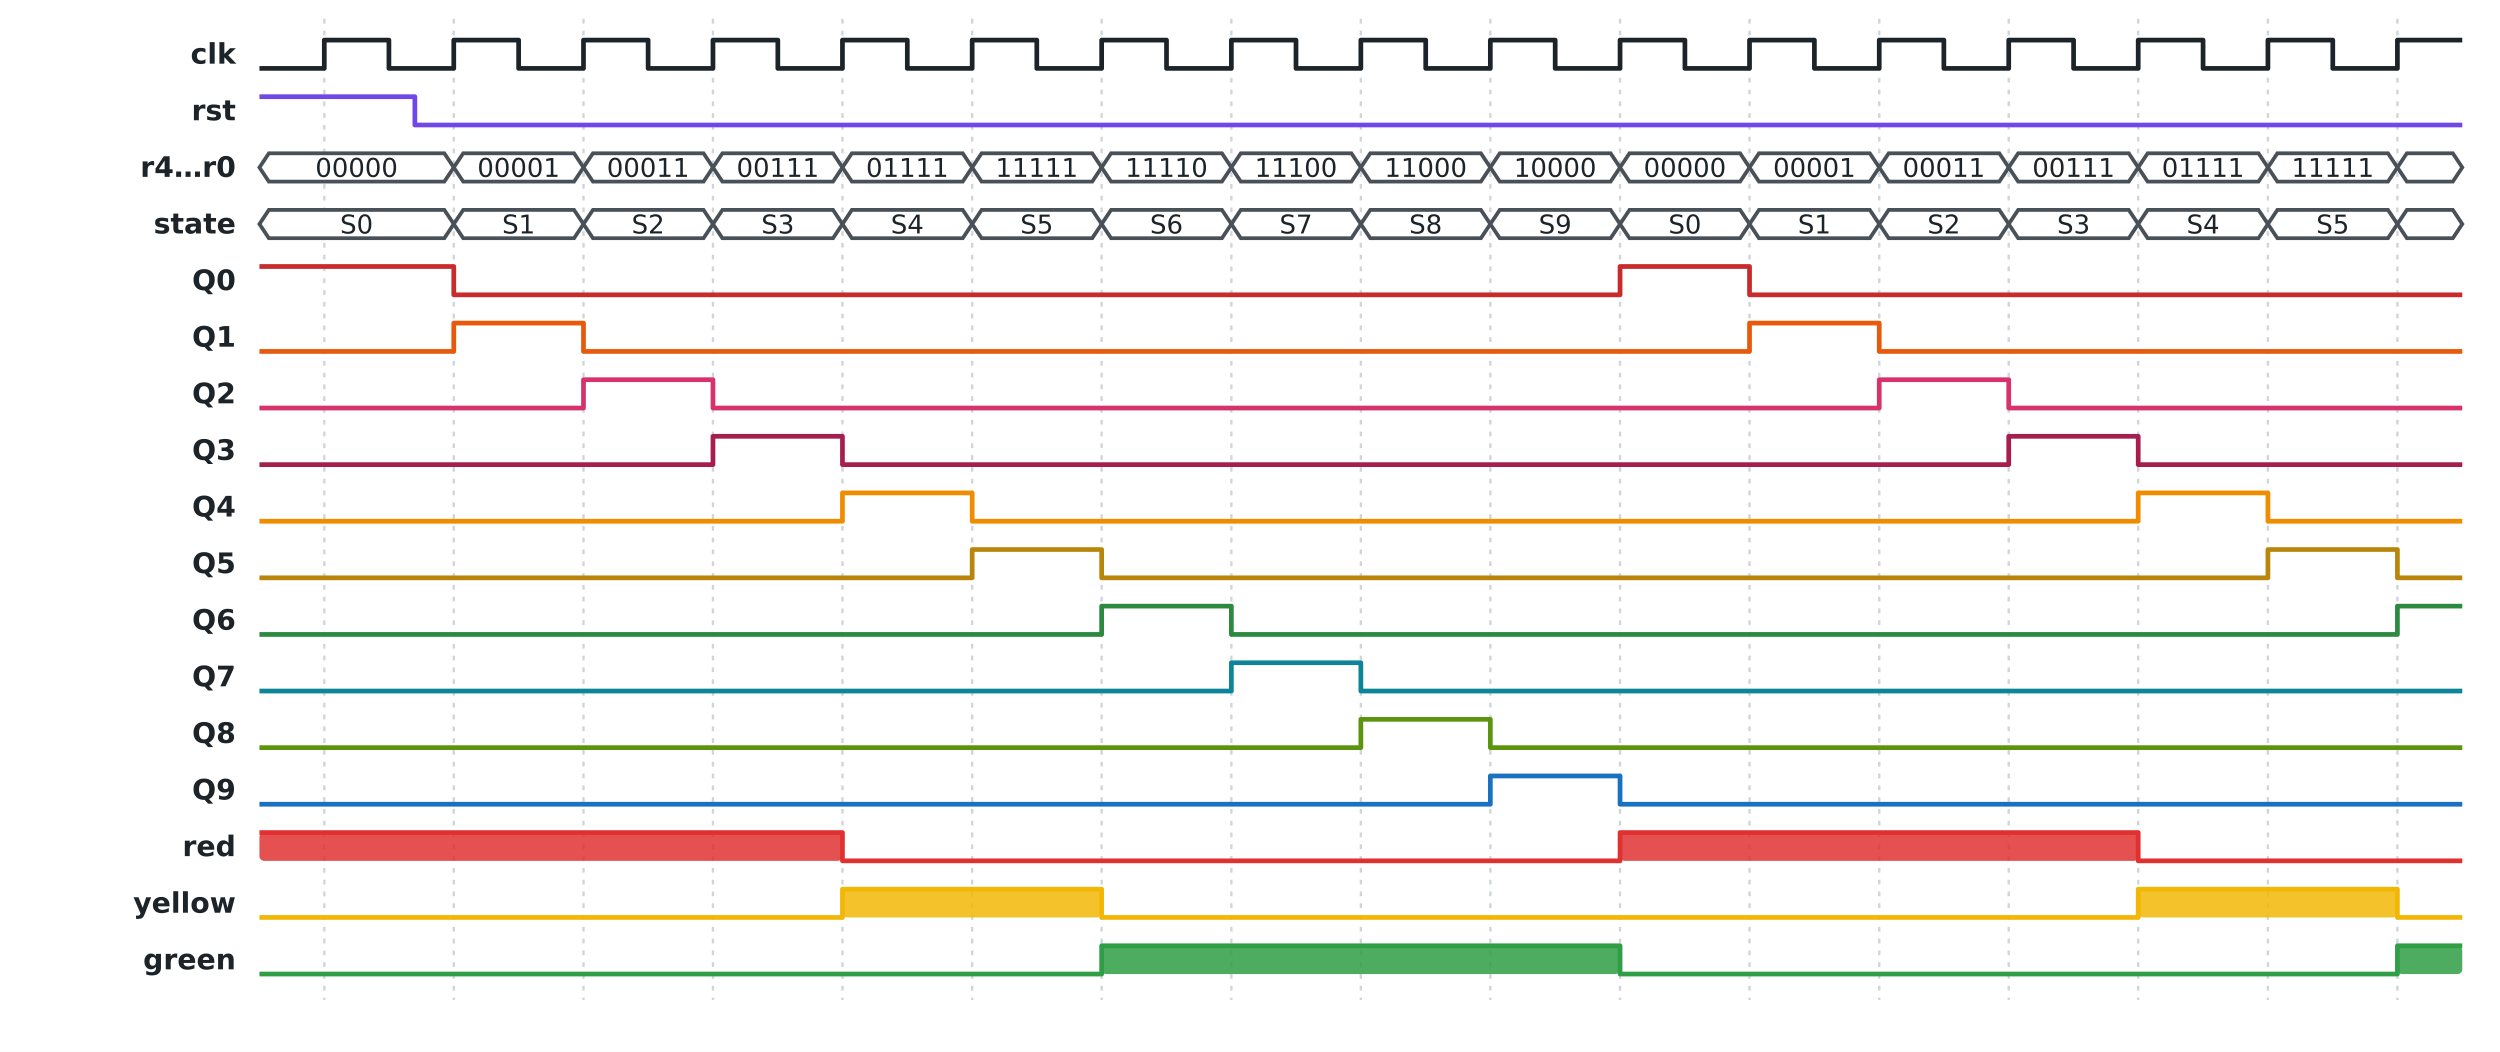
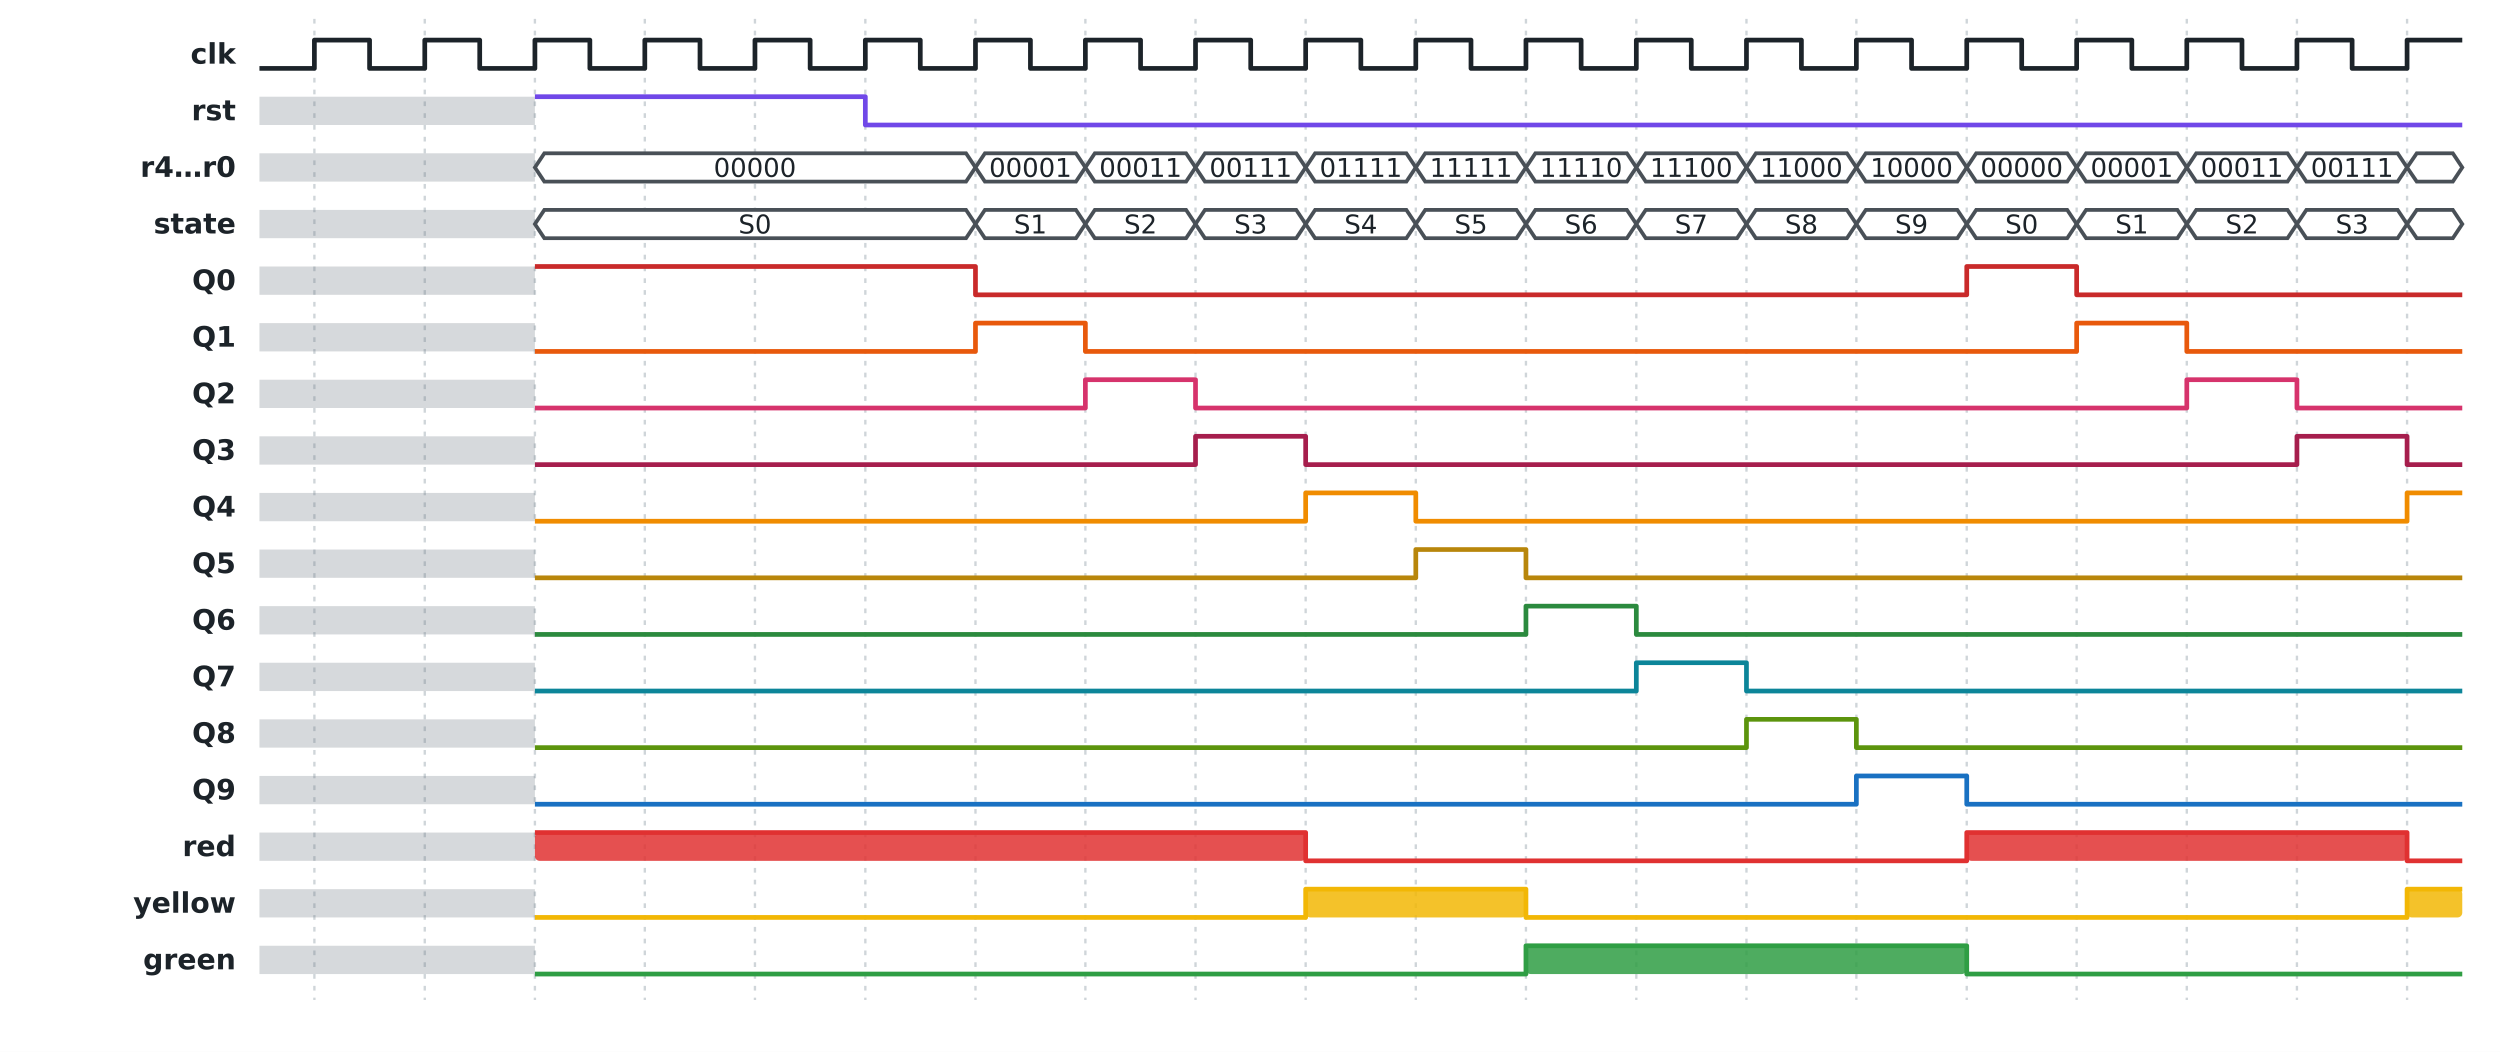
<svg xmlns="http://www.w3.org/2000/svg" class="wave" viewBox="0 0 1060 446" width="1060" height="446" role="img" aria-label="Waveforms of the traffic light from the simulation">
  <style>svg{font-family:"DejaVu Sans",Arial,sans-serif}
.fig-wrap{overflow-x:auto;border:1px solid #cfd5d9;border-radius:10px;background:#ffffff;margin:14px 0 6px;
padding:8px}
svg.arb{display:block;width:100%;min-width:900px;height:auto}
svg.arb text{font-family:"DejaVu Sans",Arial,sans-serif}
.s-gate,.s-chip{fill:#ffffff;stroke:#1c2329;stroke-width:1.6}
.s-chip{stroke-width:1.8}.s-notch{fill:#ffffff;stroke:#1c2329;stroke-width:1.4}
.s-line{stroke:#1c2329;stroke-width:1.4;fill:none}
.s-w{fill:none;stroke-width:2.4;stroke-linejoin:round;stroke-linecap:round}
.s-pow{stroke:#1c2329;stroke-width:1.5;fill:none}.s-vdd{stroke:#e03131;stroke-width:1.8;fill:none}
.s-led{fill:#ffffff;stroke:#1c2329;stroke-width:1.4}
.s-cloud{fill:#e5f2ec;stroke:#0b6e4f;stroke-width:1.2;stroke-dasharray:6 5;opacity:.85}
.s-cloud2{fill:#fdf1e3;stroke:#9a4d00;stroke-width:1.2;stroke-dasharray:6 5;opacity:.85}
.s-cap{fill:#5d6872;font-size:10.5px;letter-spacing:.08em;font-weight:700}
.s-tag{fill:#1c2329;font-size:12px;font-weight:700}.s-tag2{fill:#1c2329;font-size:8.5px;font-weight:700}
.s-sub{fill:#5d6872;font-size:10.5px}.s-io{fill:#1c2329;font-size:12.5px;font-weight:600}
.s-pin{fill:#1c2329;font-size:11px;font-weight:600}.s-pin2{fill:#1c2329;font-size:8px}
.s-pn{fill:#5d6872;font-size:8px}.s-chipname{fill:#1c2329;font-size:12px;font-weight:700}
.s-mod{fill:#f0f2f1;stroke:#cfd5d9;stroke-width:1.2}.s-modt{fill:#1c2329;font-size:8.5px;font-weight:600}
.ol{text-decoration:overline}
.legend{display:flex;flex-wrap:wrap;gap:4px 16px;font-size:13px;margin:8px 0 4px}
.legend&gt;span{display:inline-flex;align-items:center;gap:5px}
.sw{display:inline-block;width:14px;height:6px;border-radius:3px;margin-right:6px;vertical-align:middle}
.legend .sw{margin-right:0}
table.wires td{padding:4px 10px}table.wires tr.grp td{background:#f0f2f1}
table.wires tr.done td{opacity:.45}
.wchk{width:16px;height:16px;margin:0;accent-color:#0b6e4f}
ol.steps li{margin:6px 0}
pre.code{background:#eef1f3;border-radius:10px;padding:14px 16px;overflow-x:auto;font-size:13.5px;line-height:1.45}
.eq{font-family:ui-monospace,SFMono-Regular,Menlo,Consolas,monospace;font-size:14px;background:#eef1f3;
padding:10px 14px;border-radius:8px;display:block;line-height:1.7;overflow-x:auto}
@media print{.fig-wrap{overflow:visible}svg.arb{min-width:0}}

svg .s-pn2{fill:#5d6872;font-size:10px}
svg .s-pinname{font-size:12px;font-weight:700}
svg .s-statek{fill:#1c2329;font-size:14px;font-weight:700}
svg .s-arrow{fill:#1c2329}
svg.wave text{font-family:"DejaVu Sans",Arial,sans-serif}
.w-edge{stroke:#cfd5d9;stroke-width:1;stroke-dasharray:2 3}
.w-lab{fill:#1c2329;font-size:12px;font-weight:600}
.w-line{fill:none;stroke-width:2;stroke-linejoin:round}
.w-bus{fill:#ffffff;stroke-width:1.6}
.w-val{fill:#1c2329;font-size:11px;font-family:ui-monospace,SFMono-Regular,Menlo,Consolas,monospace}
.w-x{fill:#5d6872;opacity:.25}
.w-note{fill:#5d6872;font-size:11px}
</style>
  <rect x="0" y="0" width="1060" height="446" fill="#ffffff" />
-   <line class="w-edge" x1="137.5" x2="137.5" y1="8" y2="424" />
-   <line class="w-edge" x1="192.4" x2="192.4" y1="8" y2="424" />
-   <line class="w-edge" x1="247.4" x2="247.4" y1="8" y2="424" />
-   <line class="w-edge" x1="302.3" x2="302.3" y1="8" y2="424" />
-   <line class="w-edge" x1="357.2" x2="357.2" y1="8" y2="424" />
-   <line class="w-edge" x1="412.2" x2="412.2" y1="8" y2="424" />
-   <line class="w-edge" x1="467.1" x2="467.1" y1="8" y2="424" />
-   <line class="w-edge" x1="522.1" x2="522.1" y1="8" y2="424" />
-   <line class="w-edge" x1="577.0" x2="577.0" y1="8" y2="424" />
-   <line class="w-edge" x1="631.9" x2="631.9" y1="8" y2="424" />
-   <line class="w-edge" x1="686.9" x2="686.9" y1="8" y2="424" />
-   <line class="w-edge" x1="741.8" x2="741.8" y1="8" y2="424" />
-   <line class="w-edge" x1="796.8" x2="796.8" y1="8" y2="424" />
-   <line class="w-edge" x1="851.7" x2="851.7" y1="8" y2="424" />
-   <line class="w-edge" x1="906.6" x2="906.6" y1="8" y2="424" />
-   <line class="w-edge" x1="961.6" x2="961.6" y1="8" y2="424" />
-   <line class="w-edge" x1="1016.5" x2="1016.5" y1="8" y2="424" />
+   <line class="w-edge" x1="133.3" x2="133.3" y1="8" y2="424" />
+   <line class="w-edge" x1="180.1" x2="180.1" y1="8" y2="424" />
+   <line class="w-edge" x1="226.8" x2="226.8" y1="8" y2="424" />
+   <line class="w-edge" x1="273.4" x2="273.4" y1="8" y2="424" />
+   <line class="w-edge" x1="320.1" x2="320.1" y1="8" y2="424" />
+   <line class="w-edge" x1="366.9" x2="366.9" y1="8" y2="424" />
+   <line class="w-edge" x1="413.6" x2="413.6" y1="8" y2="424" />
+   <line class="w-edge" x1="460.2" x2="460.2" y1="8" y2="424" />
+   <line class="w-edge" x1="506.9" x2="506.9" y1="8" y2="424" />
+   <line class="w-edge" x1="553.6" x2="553.6" y1="8" y2="424" />
+   <line class="w-edge" x1="600.3" x2="600.3" y1="8" y2="424" />
+   <line class="w-edge" x1="647.0" x2="647.0" y1="8" y2="424" />
+   <line class="w-edge" x1="693.8" x2="693.8" y1="8" y2="424" />
+   <line class="w-edge" x1="740.5" x2="740.5" y1="8" y2="424" />
+   <line class="w-edge" x1="787.1" x2="787.1" y1="8" y2="424" />
+   <line class="w-edge" x1="833.9" x2="833.9" y1="8" y2="424" />
+   <line class="w-edge" x1="880.5" x2="880.5" y1="8" y2="424" />
+   <line class="w-edge" x1="927.2" x2="927.2" y1="8" y2="424" />
+   <line class="w-edge" x1="973.9" x2="973.9" y1="8" y2="424" />
+   <line class="w-edge" x1="1020.6" x2="1020.6" y1="8" y2="424" />
  <text class="w-lab" x="100" y="27.0" text-anchor="end">clk</text>
-   <path class="w-line" style="stroke:#1c2329" d="M110.0,29 L137.5,29 L137.5,17 L164.9,17 L164.9,29 L192.4,29 L192.4,17 L219.9,17 L219.9,29 L247.4,29 L247.4,17 L274.8,17 L274.8,29 L302.3,29 L302.3,17 L329.8,17 L329.8,29 L357.2,29 L357.2,17 L384.7,17 L384.7,29 L412.2,29 L412.2,17 L439.6,17 L439.6,29 L467.1,29 L467.1,17 L494.6,17 L494.6,29 L522.1,29 L522.1,17 L549.5,17 L549.5,29 L577.0,29 L577.0,17 L604.5,17 L604.5,29 L631.9,29 L631.9,17 L659.4,17 L659.4,29 L686.9,29 L686.9,17 L714.4,17 L714.4,29 L741.8,29 L741.8,17 L769.3,17 L769.3,29 L796.8,29 L796.8,17 L824.2,17 L824.2,29 L851.7,29 L851.7,17 L879.2,17 L879.2,29 L906.6,29 L906.6,17 L934.1,17 L934.1,29 L961.6,29 L961.6,17 L989.1,17 L989.1,29 L1016.5,29 L1016.5,17 L1044.0,17" />
+   <path class="w-line" style="stroke:#1c2329" d="M110.0,29 L133.3,29 L133.3,17 L156.7,17 L156.7,29 L180.1,29 L180.1,17 L203.4,17 L203.4,29 L226.8,29 L226.8,17 L250.1,17 L250.1,29 L273.4,29 L273.4,17 L296.8,17 L296.8,29 L320.1,29 L320.1,17 L343.5,17 L343.5,29 L366.9,29 L366.9,17 L390.2,17 L390.2,29 L413.6,29 L413.6,17 L436.9,17 L436.9,29 L460.2,29 L460.2,17 L483.6,17 L483.6,29 L506.9,29 L506.9,17 L530.3,17 L530.3,29 L553.6,29 L553.6,17 L577.0,17 L577.0,29 L600.3,29 L600.3,17 L623.7,17 L623.7,29 L647.0,29 L647.0,17 L670.4,17 L670.4,29 L693.8,29 L693.8,17 L717.1,17 L717.1,29 L740.5,29 L740.5,17 L763.8,17 L763.8,29 L787.1,29 L787.1,17 L810.5,17 L810.5,29 L833.9,29 L833.9,17 L857.2,17 L857.2,29 L880.5,29 L880.5,17 L903.9,17 L903.9,29 L927.2,29 L927.2,17 L950.6,17 L950.6,29 L973.9,29 L973.9,17 L997.3,17 L997.3,29 L1020.6,29 L1020.6,17 L1044.0,17" />
  <text class="w-lab" x="100" y="51.0" text-anchor="end">rst</text>
-   <path class="w-line" style="stroke:#7048e8" d="M110.0,41 L175.9,41 L175.9,53 L1044.0,53" />
+   <rect class="w-x" x="110.0" y="41" width="116.8" height="12" />
+   <path class="w-line" style="stroke:#7048e8" d="M226.8,41 L366.9,41 L366.9,53 L1044.0,53" />
  <text class="w-lab" x="100" y="75.0" text-anchor="end">r4…r0</text>
-   <path class="w-bus" style="stroke:#495057" d="M110.0,71.0 L114.0,65 L188.4,65 L192.4,71.0 L188.4,77 L114.0,77 Z" />
-   <text class="w-val" x="151.2" y="75.0" text-anchor="middle">00000</text>
-   <path class="w-bus" style="stroke:#495057" d="M192.4,71.0 L196.4,65 L243.4,65 L247.4,71.0 L243.4,77 L196.4,77 Z" />
-   <text class="w-val" x="219.9" y="75.0" text-anchor="middle">00001</text>
-   <path class="w-bus" style="stroke:#495057" d="M247.4,71.0 L251.4,65 L298.3,65 L302.3,71.0 L298.3,77 L251.4,77 Z" />
-   <text class="w-val" x="274.8" y="75.0" text-anchor="middle">00011</text>
-   <path class="w-bus" style="stroke:#495057" d="M302.3,71.0 L306.3,65 L353.2,65 L357.2,71.0 L353.2,77 L306.3,77 Z" />
-   <text class="w-val" x="329.8" y="75.0" text-anchor="middle">00111</text>
-   <path class="w-bus" style="stroke:#495057" d="M357.2,71.0 L361.2,65 L408.2,65 L412.2,71.0 L408.2,77 L361.2,77 Z" />
-   <text class="w-val" x="384.7" y="75.0" text-anchor="middle">01111</text>
-   <path class="w-bus" style="stroke:#495057" d="M412.2,71.0 L416.2,65 L463.1,65 L467.1,71.0 L463.1,77 L416.2,77 Z" />
-   <text class="w-val" x="439.6" y="75.0" text-anchor="middle">11111</text>
-   <path class="w-bus" style="stroke:#495057" d="M467.1,71.0 L471.1,65 L518.1,65 L522.1,71.0 L518.1,77 L471.1,77 Z" />
-   <text class="w-val" x="494.6" y="75.0" text-anchor="middle">11110</text>
-   <path class="w-bus" style="stroke:#495057" d="M522.1,71.0 L526.1,65 L573.0,65 L577.0,71.0 L573.0,77 L526.1,77 Z" />
-   <text class="w-val" x="549.5" y="75.0" text-anchor="middle">11100</text>
-   <path class="w-bus" style="stroke:#495057" d="M577.0,71.0 L581.0,65 L627.9,65 L631.9,71.0 L627.9,77 L581.0,77 Z" />
-   <text class="w-val" x="604.5" y="75.0" text-anchor="middle">11000</text>
-   <path class="w-bus" style="stroke:#495057" d="M631.9,71.0 L635.9,65 L682.9,65 L686.9,71.0 L682.9,77 L635.9,77 Z" />
-   <text class="w-val" x="659.4" y="75.0" text-anchor="middle">10000</text>
-   <path class="w-bus" style="stroke:#495057" d="M686.9,71.0 L690.9,65 L737.8,65 L741.8,71.0 L737.8,77 L690.9,77 Z" />
-   <text class="w-val" x="714.4" y="75.0" text-anchor="middle">00000</text>
-   <path class="w-bus" style="stroke:#495057" d="M741.8,71.0 L745.8,65 L792.8,65 L796.8,71.0 L792.8,77 L745.8,77 Z" />
-   <text class="w-val" x="769.3" y="75.0" text-anchor="middle">00001</text>
-   <path class="w-bus" style="stroke:#495057" d="M796.8,71.0 L800.8,65 L847.7,65 L851.7,71.0 L847.7,77 L800.8,77 Z" />
-   <text class="w-val" x="824.2" y="75.0" text-anchor="middle">00011</text>
-   <path class="w-bus" style="stroke:#495057" d="M851.7,71.0 L855.7,65 L902.6,65 L906.6,71.0 L902.6,77 L855.7,77 Z" />
-   <text class="w-val" x="879.2" y="75.0" text-anchor="middle">00111</text>
-   <path class="w-bus" style="stroke:#495057" d="M906.6,71.0 L910.6,65 L957.6,65 L961.6,71.0 L957.6,77 L910.6,77 Z" />
-   <text class="w-val" x="934.1" y="75.0" text-anchor="middle">01111</text>
-   <path class="w-bus" style="stroke:#495057" d="M961.6,71.0 L965.6,65 L1012.5,65 L1016.5,71.0 L1012.5,77 L965.6,77 Z" />
-   <text class="w-val" x="989.1" y="75.0" text-anchor="middle">11111</text>
-   <path class="w-bus" style="stroke:#495057" d="M1016.5,71.0 L1020.5,65 L1040.0,65 L1044.0,71.0 L1040.0,77 L1020.5,77 Z" />
+   <rect class="w-x" x="110.0" y="65" width="116.8" height="12" />
+   <path class="w-bus" style="stroke:#495057" d="M226.8,71.0 L230.8,65 L409.6,65 L413.6,71.0 L409.6,77 L230.8,77 Z" />
+   <text class="w-val" x="320.1" y="75.0" text-anchor="middle">00000</text>
+   <path class="w-bus" style="stroke:#495057" d="M413.6,71.0 L417.6,65 L456.2,65 L460.2,71.0 L456.2,77 L417.6,77 Z" />
+   <text class="w-val" x="436.9" y="75.0" text-anchor="middle">00001</text>
+   <path class="w-bus" style="stroke:#495057" d="M460.2,71.0 L464.2,65 L502.9,65 L506.9,71.0 L502.9,77 L464.2,77 Z" />
+   <text class="w-val" x="483.6" y="75.0" text-anchor="middle">00011</text>
+   <path class="w-bus" style="stroke:#495057" d="M506.9,71.0 L510.9,65 L549.6,65 L553.6,71.0 L549.6,77 L510.9,77 Z" />
+   <text class="w-val" x="530.3" y="75.0" text-anchor="middle">00111</text>
+   <path class="w-bus" style="stroke:#495057" d="M553.6,71.0 L557.6,65 L596.3,65 L600.3,71.0 L596.3,77 L557.6,77 Z" />
+   <text class="w-val" x="577.0" y="75.0" text-anchor="middle">01111</text>
+   <path class="w-bus" style="stroke:#495057" d="M600.3,71.0 L604.3,65 L643.0,65 L647.0,71.0 L643.0,77 L604.3,77 Z" />
+   <text class="w-val" x="623.7" y="75.0" text-anchor="middle">11111</text>
+   <path class="w-bus" style="stroke:#495057" d="M647.0,71.0 L651.0,65 L689.8,65 L693.8,71.0 L689.8,77 L651.0,77 Z" />
+   <text class="w-val" x="670.4" y="75.0" text-anchor="middle">11110</text>
+   <path class="w-bus" style="stroke:#495057" d="M693.8,71.0 L697.8,65 L736.5,65 L740.5,71.0 L736.5,77 L697.8,77 Z" />
+   <text class="w-val" x="717.1" y="75.0" text-anchor="middle">11100</text>
+   <path class="w-bus" style="stroke:#495057" d="M740.5,71.0 L744.5,65 L783.1,65 L787.1,71.0 L783.1,77 L744.5,77 Z" />
+   <text class="w-val" x="763.8" y="75.0" text-anchor="middle">11000</text>
+   <path class="w-bus" style="stroke:#495057" d="M787.1,71.0 L791.1,65 L829.9,65 L833.9,71.0 L829.9,77 L791.1,77 Z" />
+   <text class="w-val" x="810.5" y="75.0" text-anchor="middle">10000</text>
+   <path class="w-bus" style="stroke:#495057" d="M833.9,71.0 L837.9,65 L876.5,65 L880.5,71.0 L876.5,77 L837.9,77 Z" />
+   <text class="w-val" x="857.2" y="75.0" text-anchor="middle">00000</text>
+   <path class="w-bus" style="stroke:#495057" d="M880.5,71.0 L884.5,65 L923.2,65 L927.2,71.0 L923.2,77 L884.5,77 Z" />
+   <text class="w-val" x="903.9" y="75.0" text-anchor="middle">00001</text>
+   <path class="w-bus" style="stroke:#495057" d="M927.2,71.0 L931.2,65 L969.9,65 L973.9,71.0 L969.9,77 L931.2,77 Z" />
+   <text class="w-val" x="950.6" y="75.0" text-anchor="middle">00011</text>
+   <path class="w-bus" style="stroke:#495057" d="M973.9,71.0 L977.9,65 L1016.6,65 L1020.6,71.0 L1016.6,77 L977.9,77 Z" />
+   <text class="w-val" x="997.3" y="75.0" text-anchor="middle">00111</text>
+   <path class="w-bus" style="stroke:#495057" d="M1020.6,71.0 L1024.7,65 L1040.0,65 L1044.0,71.0 L1040.0,77 L1024.7,77 Z" />
  <text class="w-lab" x="100" y="99.0" text-anchor="end">state</text>
-   <path class="w-bus" style="stroke:#495057" d="M110.0,95.0 L114.0,89 L188.4,89 L192.4,95.0 L188.4,101 L114.0,101 Z" />
-   <text class="w-val" x="151.2" y="99.0" text-anchor="middle">S0</text>
-   <path class="w-bus" style="stroke:#495057" d="M192.4,95.0 L196.4,89 L243.4,89 L247.4,95.0 L243.4,101 L196.4,101 Z" />
-   <text class="w-val" x="219.9" y="99.0" text-anchor="middle">S1</text>
-   <path class="w-bus" style="stroke:#495057" d="M247.4,95.0 L251.4,89 L298.3,89 L302.3,95.0 L298.3,101 L251.4,101 Z" />
-   <text class="w-val" x="274.8" y="99.0" text-anchor="middle">S2</text>
-   <path class="w-bus" style="stroke:#495057" d="M302.3,95.0 L306.3,89 L353.2,89 L357.2,95.0 L353.2,101 L306.3,101 Z" />
-   <text class="w-val" x="329.8" y="99.0" text-anchor="middle">S3</text>
-   <path class="w-bus" style="stroke:#495057" d="M357.2,95.0 L361.2,89 L408.2,89 L412.2,95.0 L408.2,101 L361.2,101 Z" />
-   <text class="w-val" x="384.7" y="99.0" text-anchor="middle">S4</text>
-   <path class="w-bus" style="stroke:#495057" d="M412.2,95.0 L416.2,89 L463.1,89 L467.1,95.0 L463.1,101 L416.2,101 Z" />
-   <text class="w-val" x="439.6" y="99.0" text-anchor="middle">S5</text>
-   <path class="w-bus" style="stroke:#495057" d="M467.1,95.0 L471.1,89 L518.1,89 L522.1,95.0 L518.1,101 L471.1,101 Z" />
-   <text class="w-val" x="494.6" y="99.0" text-anchor="middle">S6</text>
-   <path class="w-bus" style="stroke:#495057" d="M522.1,95.0 L526.1,89 L573.0,89 L577.0,95.0 L573.0,101 L526.1,101 Z" />
-   <text class="w-val" x="549.5" y="99.0" text-anchor="middle">S7</text>
-   <path class="w-bus" style="stroke:#495057" d="M577.0,95.0 L581.0,89 L627.9,89 L631.9,95.0 L627.9,101 L581.0,101 Z" />
-   <text class="w-val" x="604.5" y="99.0" text-anchor="middle">S8</text>
-   <path class="w-bus" style="stroke:#495057" d="M631.9,95.0 L635.9,89 L682.9,89 L686.9,95.0 L682.9,101 L635.9,101 Z" />
-   <text class="w-val" x="659.4" y="99.0" text-anchor="middle">S9</text>
-   <path class="w-bus" style="stroke:#495057" d="M686.9,95.0 L690.9,89 L737.8,89 L741.8,95.0 L737.8,101 L690.9,101 Z" />
-   <text class="w-val" x="714.4" y="99.0" text-anchor="middle">S0</text>
-   <path class="w-bus" style="stroke:#495057" d="M741.8,95.0 L745.8,89 L792.8,89 L796.8,95.0 L792.8,101 L745.8,101 Z" />
-   <text class="w-val" x="769.3" y="99.0" text-anchor="middle">S1</text>
-   <path class="w-bus" style="stroke:#495057" d="M796.8,95.0 L800.8,89 L847.7,89 L851.7,95.0 L847.7,101 L800.8,101 Z" />
-   <text class="w-val" x="824.2" y="99.0" text-anchor="middle">S2</text>
-   <path class="w-bus" style="stroke:#495057" d="M851.7,95.0 L855.7,89 L902.6,89 L906.6,95.0 L902.6,101 L855.7,101 Z" />
-   <text class="w-val" x="879.2" y="99.0" text-anchor="middle">S3</text>
-   <path class="w-bus" style="stroke:#495057" d="M906.6,95.0 L910.6,89 L957.6,89 L961.6,95.0 L957.6,101 L910.6,101 Z" />
-   <text class="w-val" x="934.1" y="99.0" text-anchor="middle">S4</text>
-   <path class="w-bus" style="stroke:#495057" d="M961.6,95.0 L965.6,89 L1012.5,89 L1016.5,95.0 L1012.5,101 L965.6,101 Z" />
-   <text class="w-val" x="989.1" y="99.0" text-anchor="middle">S5</text>
-   <path class="w-bus" style="stroke:#495057" d="M1016.5,95.0 L1020.5,89 L1040.0,89 L1044.0,95.0 L1040.0,101 L1020.5,101 Z" />
+   <rect class="w-x" x="110.0" y="89" width="116.8" height="12" />
+   <path class="w-bus" style="stroke:#495057" d="M226.8,95.0 L230.8,89 L409.6,89 L413.6,95.0 L409.6,101 L230.8,101 Z" />
+   <text class="w-val" x="320.1" y="99.0" text-anchor="middle">S0</text>
+   <path class="w-bus" style="stroke:#495057" d="M413.6,95.0 L417.6,89 L456.2,89 L460.2,95.0 L456.2,101 L417.6,101 Z" />
+   <text class="w-val" x="436.9" y="99.0" text-anchor="middle">S1</text>
+   <path class="w-bus" style="stroke:#495057" d="M460.2,95.0 L464.2,89 L502.9,89 L506.9,95.0 L502.9,101 L464.2,101 Z" />
+   <text class="w-val" x="483.6" y="99.0" text-anchor="middle">S2</text>
+   <path class="w-bus" style="stroke:#495057" d="M506.9,95.0 L510.9,89 L549.6,89 L553.6,95.0 L549.6,101 L510.9,101 Z" />
+   <text class="w-val" x="530.3" y="99.0" text-anchor="middle">S3</text>
+   <path class="w-bus" style="stroke:#495057" d="M553.6,95.0 L557.6,89 L596.3,89 L600.3,95.0 L596.3,101 L557.6,101 Z" />
+   <text class="w-val" x="577.0" y="99.0" text-anchor="middle">S4</text>
+   <path class="w-bus" style="stroke:#495057" d="M600.3,95.0 L604.3,89 L643.0,89 L647.0,95.0 L643.0,101 L604.3,101 Z" />
+   <text class="w-val" x="623.7" y="99.0" text-anchor="middle">S5</text>
+   <path class="w-bus" style="stroke:#495057" d="M647.0,95.0 L651.0,89 L689.8,89 L693.8,95.0 L689.8,101 L651.0,101 Z" />
+   <text class="w-val" x="670.4" y="99.0" text-anchor="middle">S6</text>
+   <path class="w-bus" style="stroke:#495057" d="M693.8,95.0 L697.8,89 L736.5,89 L740.5,95.0 L736.5,101 L697.8,101 Z" />
+   <text class="w-val" x="717.1" y="99.0" text-anchor="middle">S7</text>
+   <path class="w-bus" style="stroke:#495057" d="M740.5,95.0 L744.5,89 L783.1,89 L787.1,95.0 L783.1,101 L744.5,101 Z" />
+   <text class="w-val" x="763.8" y="99.0" text-anchor="middle">S8</text>
+   <path class="w-bus" style="stroke:#495057" d="M787.1,95.0 L791.1,89 L829.9,89 L833.9,95.0 L829.9,101 L791.1,101 Z" />
+   <text class="w-val" x="810.5" y="99.0" text-anchor="middle">S9</text>
+   <path class="w-bus" style="stroke:#495057" d="M833.9,95.0 L837.9,89 L876.5,89 L880.5,95.0 L876.5,101 L837.9,101 Z" />
+   <text class="w-val" x="857.2" y="99.0" text-anchor="middle">S0</text>
+   <path class="w-bus" style="stroke:#495057" d="M880.5,95.0 L884.5,89 L923.2,89 L927.2,95.0 L923.2,101 L884.5,101 Z" />
+   <text class="w-val" x="903.9" y="99.0" text-anchor="middle">S1</text>
+   <path class="w-bus" style="stroke:#495057" d="M927.2,95.0 L931.2,89 L969.9,89 L973.9,95.0 L969.9,101 L931.2,101 Z" />
+   <text class="w-val" x="950.6" y="99.0" text-anchor="middle">S2</text>
+   <path class="w-bus" style="stroke:#495057" d="M973.9,95.0 L977.9,89 L1016.6,89 L1020.6,95.0 L1016.6,101 L977.9,101 Z" />
+   <text class="w-val" x="997.3" y="99.0" text-anchor="middle">S3</text>
+   <path class="w-bus" style="stroke:#495057" d="M1020.6,95.0 L1024.7,89 L1040.0,89 L1044.0,95.0 L1040.0,101 L1024.7,101 Z" />
  <text class="w-lab" x="100" y="123.0" text-anchor="end">Q0</text>
-   <path class="w-line" style="stroke:#c92a2a" d="M110.0,113 L192.4,113 L192.4,125 L686.9,125 L686.9,113 L741.8,113 L741.8,125 L1044.0,125" />
+   <rect class="w-x" x="110.0" y="113" width="116.8" height="12" />
+   <path class="w-line" style="stroke:#c92a2a" d="M226.8,113 L413.6,113 L413.6,125 L833.9,125 L833.9,113 L880.5,113 L880.5,125 L1044.0,125" />
  <text class="w-lab" x="100" y="147.0" text-anchor="end">Q1</text>
-   <path class="w-line" style="stroke:#e8590c" d="M110.0,149 L192.4,149 L192.4,137 L247.4,137 L247.4,149 L741.8,149 L741.8,137 L796.8,137 L796.8,149 L1044.0,149" />
+   <rect class="w-x" x="110.0" y="137" width="116.8" height="12" />
+   <path class="w-line" style="stroke:#e8590c" d="M226.8,149 L413.6,149 L413.6,137 L460.2,137 L460.2,149 L880.5,149 L880.5,137 L927.2,137 L927.2,149 L1044.0,149" />
  <text class="w-lab" x="100" y="171.0" text-anchor="end">Q2</text>
-   <path class="w-line" style="stroke:#d6336c" d="M110.0,173 L247.4,173 L247.4,161 L302.3,161 L302.3,173 L796.8,173 L796.8,161 L851.7,161 L851.7,173 L1044.0,173" />
+   <rect class="w-x" x="110.0" y="161" width="116.8" height="12" />
+   <path class="w-line" style="stroke:#d6336c" d="M226.8,173 L460.2,173 L460.2,161 L506.9,161 L506.9,173 L927.2,173 L927.2,161 L973.9,161 L973.9,173 L1044.0,173" />
  <text class="w-lab" x="100" y="195.0" text-anchor="end">Q3</text>
-   <path class="w-line" style="stroke:#a61e4d" d="M110.0,197 L302.3,197 L302.3,185 L357.2,185 L357.2,197 L851.7,197 L851.7,185 L906.6,185 L906.6,197 L1044.0,197" />
+   <rect class="w-x" x="110.0" y="185" width="116.8" height="12" />
+   <path class="w-line" style="stroke:#a61e4d" d="M226.8,197 L506.9,197 L506.9,185 L553.6,185 L553.6,197 L973.9,197 L973.9,185 L1020.6,185 L1020.6,197 L1044.0,197" />
  <text class="w-lab" x="100" y="219.0" text-anchor="end">Q4</text>
-   <path class="w-line" style="stroke:#f08c00" d="M110.0,221 L357.2,221 L357.2,209 L412.2,209 L412.2,221 L906.6,221 L906.6,209 L961.6,209 L961.6,221 L1044.0,221" />
+   <rect class="w-x" x="110.0" y="209" width="116.8" height="12" />
+   <path class="w-line" style="stroke:#f08c00" d="M226.8,221 L553.6,221 L553.6,209 L600.3,209 L600.3,221 L1020.6,221 L1020.6,209 L1044.0,209" />
  <text class="w-lab" x="100" y="243.0" text-anchor="end">Q5</text>
-   <path class="w-line" style="stroke:#b8860b" d="M110.0,245 L412.2,245 L412.2,233 L467.1,233 L467.1,245 L961.6,245 L961.6,233 L1016.5,233 L1016.5,245 L1044.0,245" />
+   <rect class="w-x" x="110.0" y="233" width="116.8" height="12" />
+   <path class="w-line" style="stroke:#b8860b" d="M226.8,245 L600.3,245 L600.3,233 L647.0,233 L647.0,245 L1044.0,245" />
  <text class="w-lab" x="100" y="267.0" text-anchor="end">Q6</text>
-   <path class="w-line" style="stroke:#2b8a3e" d="M110.0,269 L467.1,269 L467.1,257 L522.1,257 L522.1,269 L1016.5,269 L1016.5,257 L1044.0,257" />
+   <rect class="w-x" x="110.0" y="257" width="116.8" height="12" />
+   <path class="w-line" style="stroke:#2b8a3e" d="M226.8,269 L647.0,269 L647.0,257 L693.8,257 L693.8,269 L1044.0,269" />
  <text class="w-lab" x="100" y="291.0" text-anchor="end">Q7</text>
-   <path class="w-line" style="stroke:#0c8599" d="M110.0,293 L522.1,293 L522.1,281 L577.0,281 L577.0,293 L1044.0,293" />
+   <rect class="w-x" x="110.0" y="281" width="116.8" height="12" />
+   <path class="w-line" style="stroke:#0c8599" d="M226.8,293 L693.8,293 L693.8,281 L740.5,281 L740.5,293 L1044.0,293" />
  <text class="w-lab" x="100" y="315.0" text-anchor="end">Q8</text>
-   <path class="w-line" style="stroke:#5c940d" d="M110.0,317 L577.0,317 L577.0,305 L631.9,305 L631.9,317 L1044.0,317" />
+   <rect class="w-x" x="110.0" y="305" width="116.8" height="12" />
+   <path class="w-line" style="stroke:#5c940d" d="M226.8,317 L740.5,317 L740.5,305 L787.1,305 L787.1,317 L1044.0,317" />
  <text class="w-lab" x="100" y="339.0" text-anchor="end">Q9</text>
-   <path class="w-line" style="stroke:#1971c2" d="M110.0,341 L631.9,341 L631.9,329 L686.9,329 L686.9,341 L1044.0,341" />
+   <rect class="w-x" x="110.0" y="329" width="116.8" height="12" />
+   <path class="w-line" style="stroke:#1971c2" d="M226.8,341 L787.1,341 L787.1,329 L833.9,329 L833.9,341 L1044.0,341" />
  <text class="w-lab" x="100" y="363.0" text-anchor="end">red</text>
-   <rect x="110.0" y="353" width="247.2" height="12" rx="2" style="fill:#e03131" opacity=".85" />
-   <rect x="686.9" y="353" width="219.8" height="12" rx="2" style="fill:#e03131" opacity=".85" />
-   <path class="w-line" style="stroke:#e03131" d="M110.0,353 L357.2,353 L357.2,365 L686.9,365 L686.9,353 L906.6,353 L906.6,365 L1044.0,365" />
+   <rect class="w-x" x="110.0" y="353" width="116.8" height="12" />
+   <rect x="226.8" y="353" width="326.9" height="12" rx="2" style="fill:#e03131" opacity=".85" />
+   <rect x="833.9" y="353" width="186.8" height="12" rx="2" style="fill:#e03131" opacity=".85" />
+   <path class="w-line" style="stroke:#e03131" d="M226.8,353 L553.6,353 L553.6,365 L833.9,365 L833.9,353 L1020.6,353 L1020.6,365 L1044.0,365" />
  <text class="w-lab" x="100" y="387.0" text-anchor="end">yellow</text>
-   <rect x="357.2" y="377" width="109.9" height="12" rx="2" style="fill:#f2b705" opacity=".85" />
-   <rect x="906.6" y="377" width="109.9" height="12" rx="2" style="fill:#f2b705" opacity=".85" />
-   <path class="w-line" style="stroke:#f2b705" d="M110.0,389 L357.2,389 L357.2,377 L467.1,377 L467.1,389 L906.6,389 L906.6,377 L1016.5,377 L1016.5,389 L1044.0,389" />
+   <rect class="w-x" x="110.0" y="377" width="116.8" height="12" />
+   <rect x="553.6" y="377" width="93.4" height="12" rx="2" style="fill:#f2b705" opacity=".85" />
+   <rect x="1020.6" y="377" width="23.4" height="12" rx="2" style="fill:#f2b705" opacity=".85" />
+   <path class="w-line" style="stroke:#f2b705" d="M226.8,389 L553.6,389 L553.6,377 L647.0,377 L647.0,389 L1020.6,389 L1020.6,377 L1044.0,377" />
  <text class="w-lab" x="100" y="411.0" text-anchor="end">green</text>
-   <rect x="467.1" y="401" width="219.8" height="12" rx="2" style="fill:#2f9e44" opacity=".85" />
-   <rect x="1016.5" y="401" width="27.5" height="12" rx="2" style="fill:#2f9e44" opacity=".85" />
-   <path class="w-line" style="stroke:#2f9e44" d="M110.0,413 L467.1,413 L467.1,401 L686.9,401 L686.9,413 L1016.5,413 L1016.5,401 L1044.0,401" />
+   <rect class="w-x" x="110.0" y="401" width="116.8" height="12" />
+   <rect x="647.0" y="401" width="186.8" height="12" rx="2" style="fill:#2f9e44" opacity=".85" />
+   <path class="w-line" style="stroke:#2f9e44" d="M226.8,413 L647.0,413 L647.0,401 L833.9,401 L833.9,413 L1044.0,413" />
</svg>
